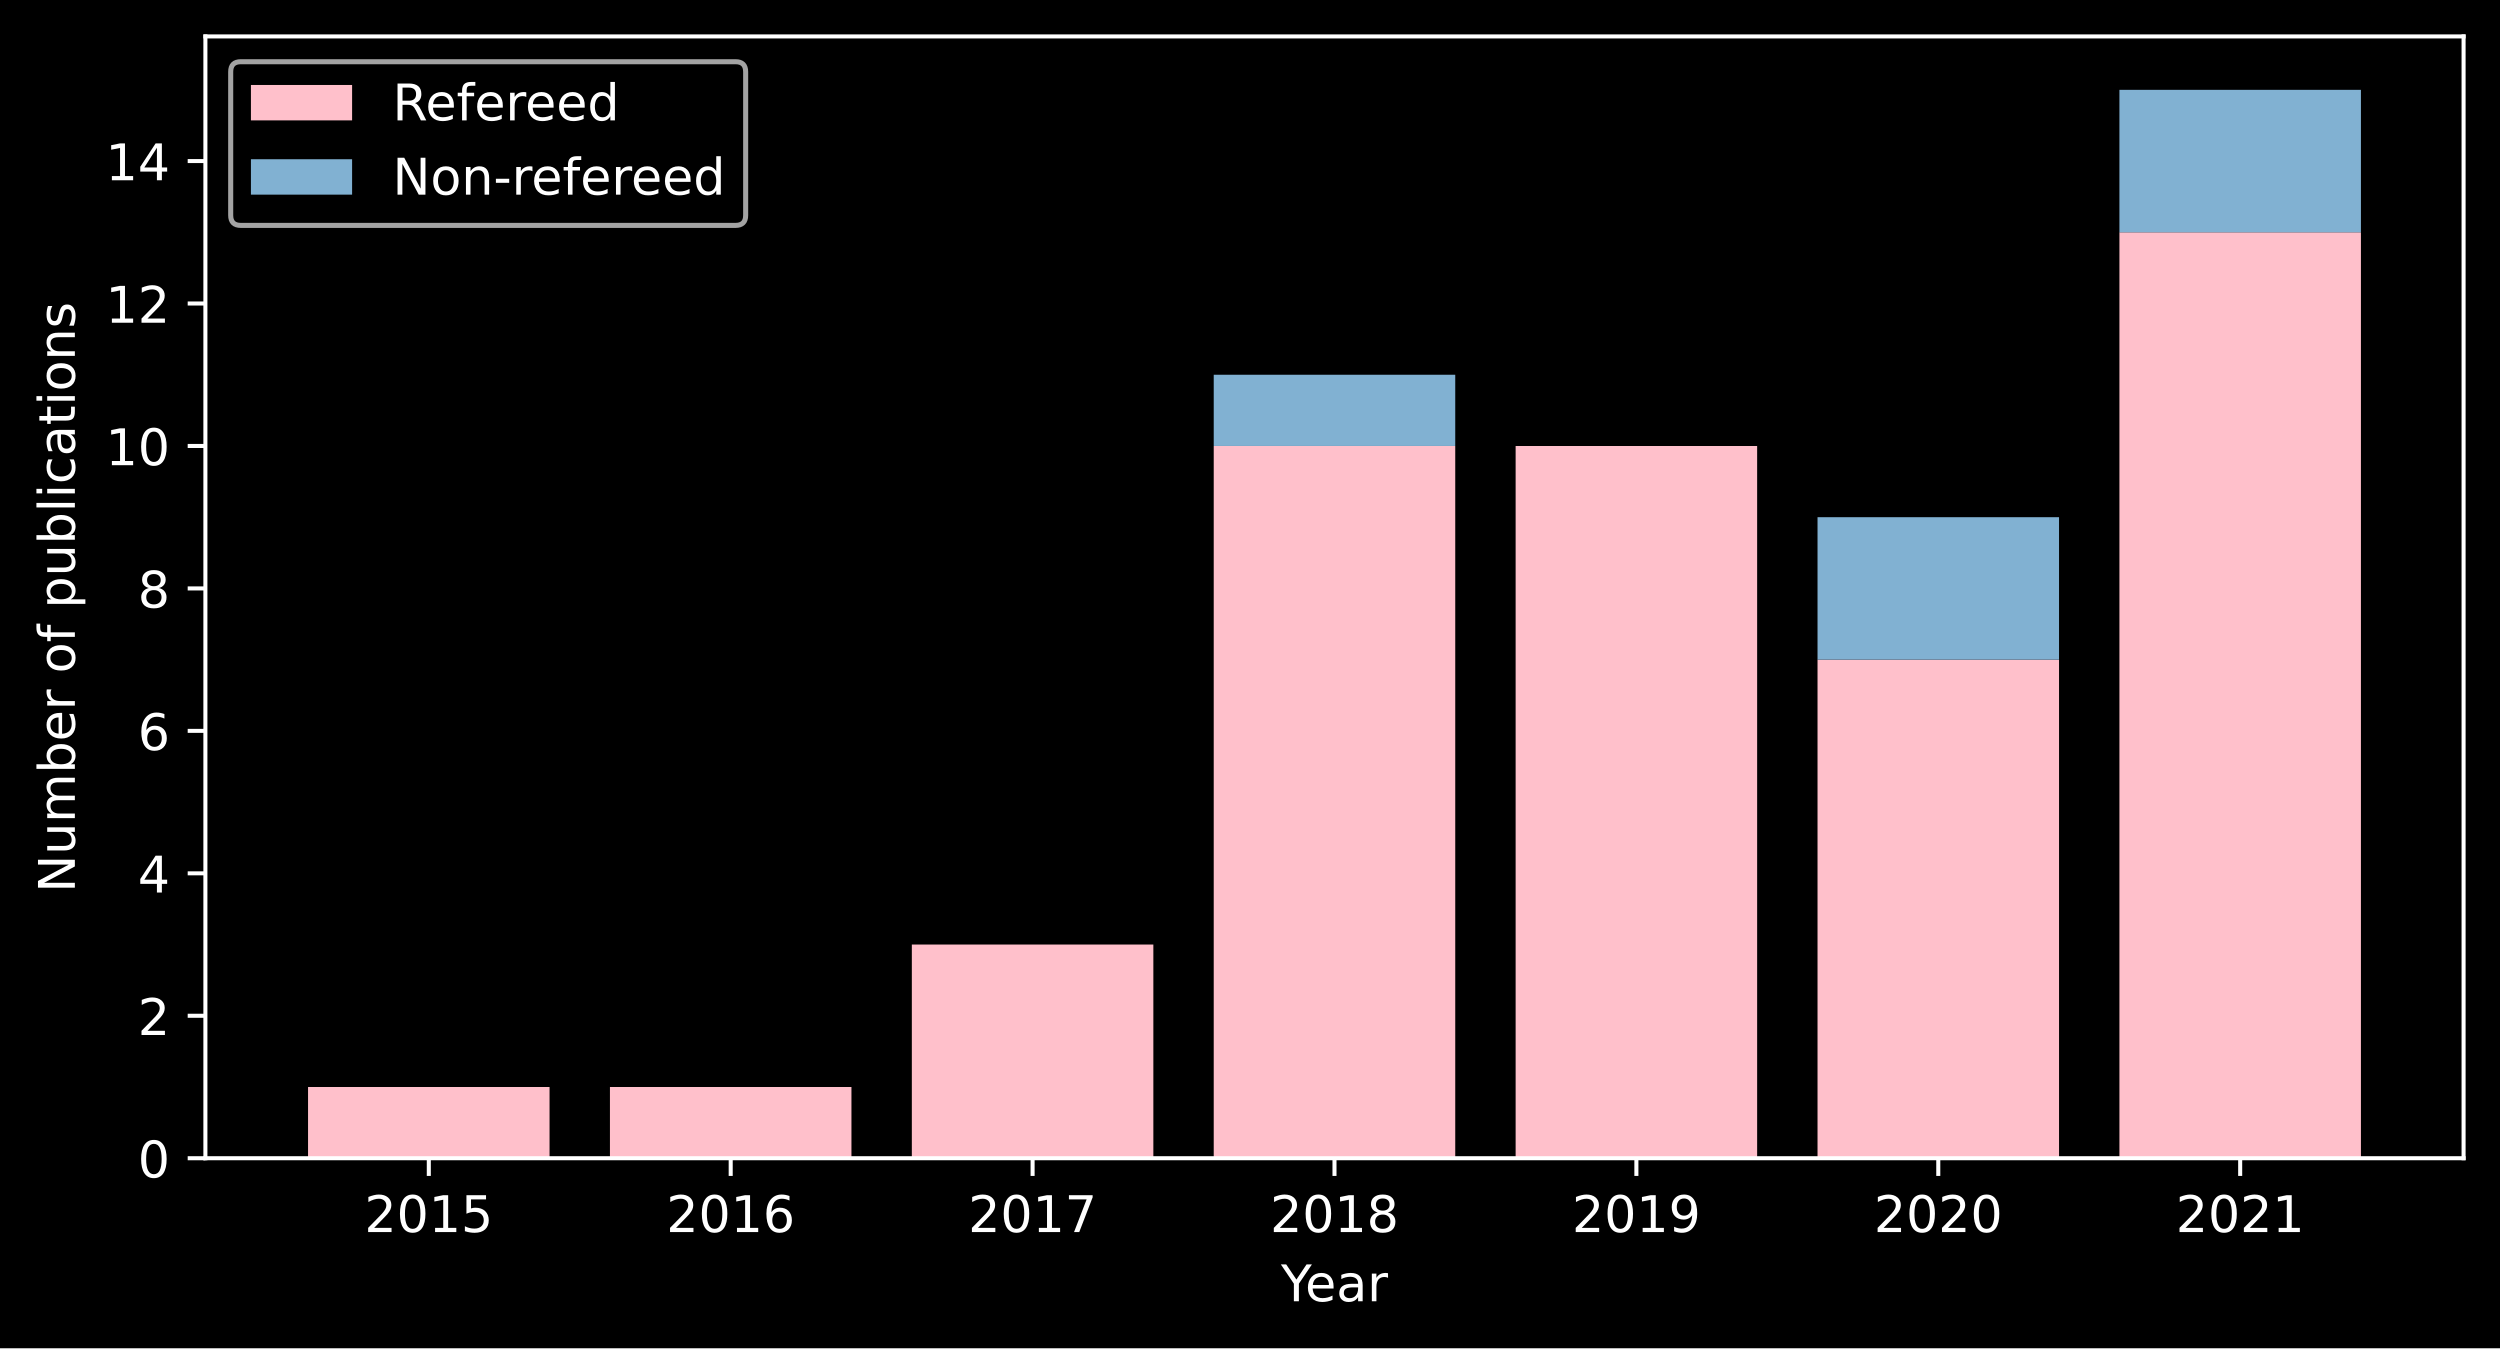
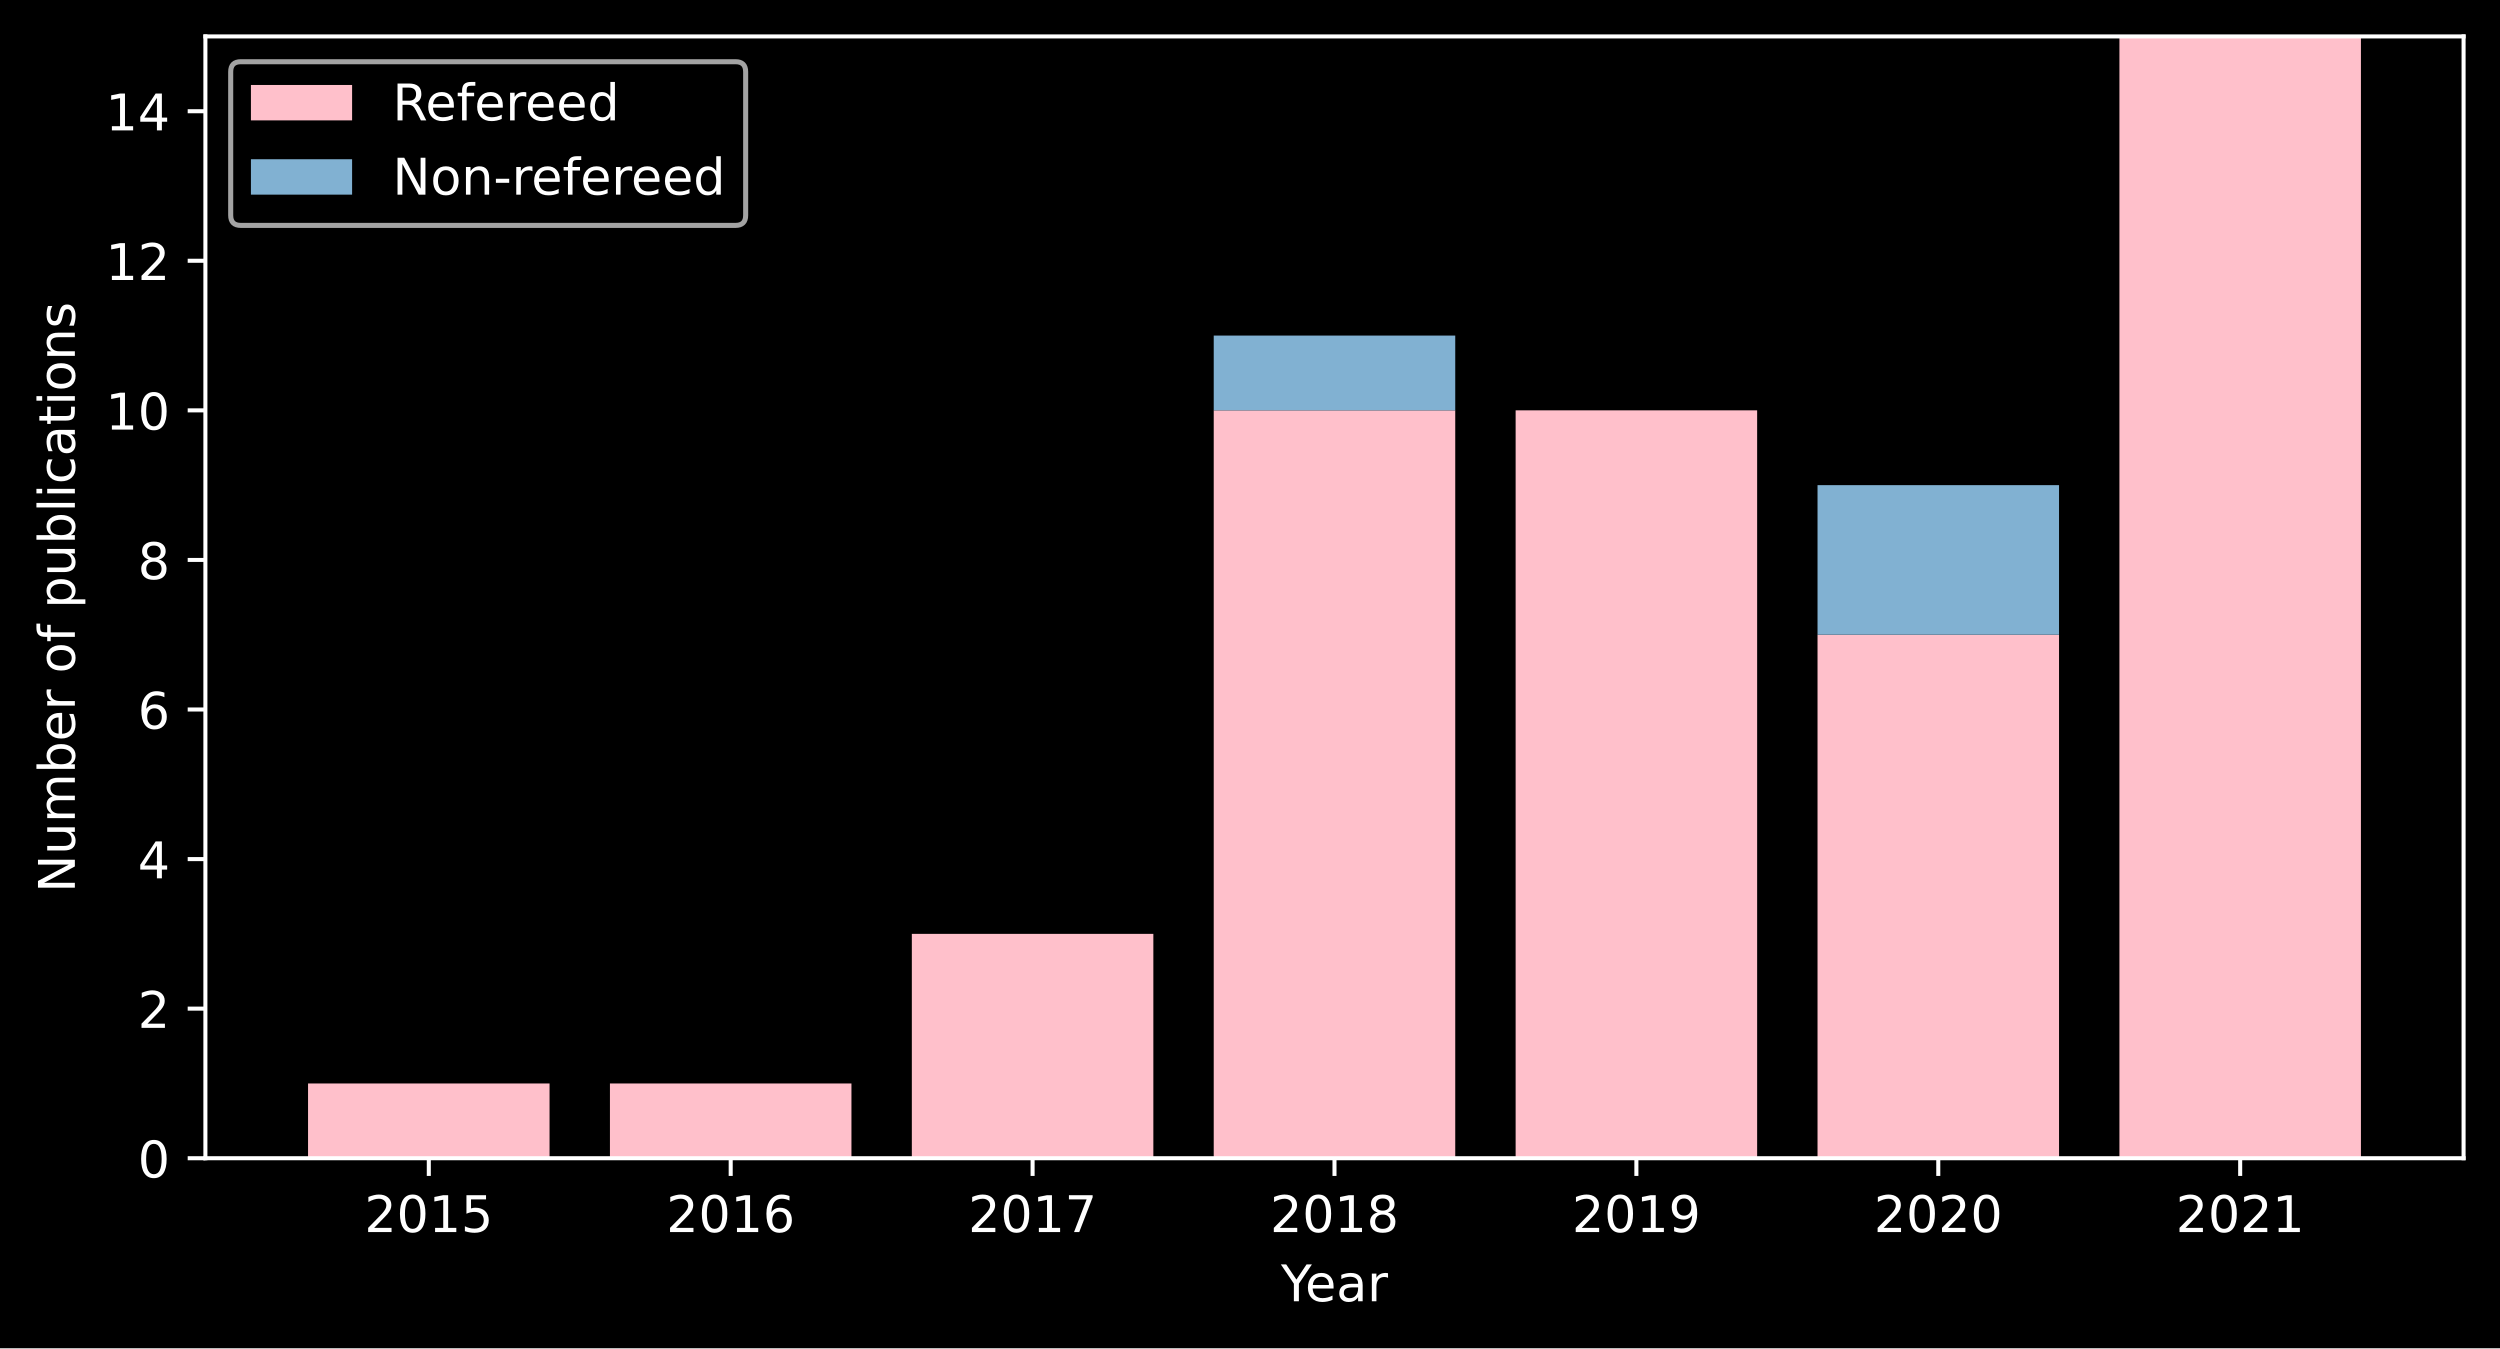
<svg xmlns="http://www.w3.org/2000/svg" xmlns:xlink="http://www.w3.org/1999/xlink" width="494.203pt" height="266.516pt" viewBox="0 0 494.203 266.516" version="1.1">
  <defs>
    <style type="text/css">*{stroke-linejoin: round; stroke-linecap: butt}</style>
  </defs>
  <g id="figure_1">
    <g id="patch_1">
      <path d="M 0 266.516  L 494.203 266.516  L 494.203 0  L 0 0  z " />
    </g>
    <g id="axes_1">
      <g id="patch_2">
        <path d="M 40.603 228.96  L 487.003 228.96  L 487.003 7.2  L 40.603 7.2  z " />
      </g>
      <g id="patch_3">
-         <path d="M 418.969 228.96  L 466.712 228.96  L 466.712 45.92  L 418.969 45.92  z " clip-path="url(#pdd5bae3d1b)" style="fill: #ffc0cb" />
+         <path d="M 418.969 228.96  L 466.712 228.96  L 466.712 7.2  L 418.969 7.2  z " clip-path="url(#pa659736224)" style="fill: #ffc0cb" />
      </g>
      <g id="patch_4">
-         <path d="M 359.29 228.96  L 407.033 228.96  L 407.033 130.4  L 359.29 130.4  z " clip-path="url(#pdd5bae3d1b)" style="fill: #ffc0cb" />
+         <path d="M 359.29 228.96  L 407.033 228.96  L 407.033 125.472  L 359.29 125.472  z " clip-path="url(#pa659736224)" style="fill: #ffc0cb" />
      </g>
      <g id="patch_5">
-         <path d="M 299.611 228.96  L 347.354 228.96  L 347.354 88.16  L 299.611 88.16  z " clip-path="url(#pdd5bae3d1b)" style="fill: #ffc0cb" />
+         <path d="M 299.611 228.96  L 347.354 228.96  L 347.354 81.12  L 299.611 81.12  z " clip-path="url(#pa659736224)" style="fill: #ffc0cb" />
      </g>
      <g id="patch_6">
-         <path d="M 239.931 228.96  L 287.675 228.96  L 287.675 88.16  L 239.931 88.16  z " clip-path="url(#pdd5bae3d1b)" style="fill: #ffc0cb" />
+         <path d="M 239.931 228.96  L 287.675 228.96  L 287.675 81.12  L 239.931 81.12  z " clip-path="url(#pa659736224)" style="fill: #ffc0cb" />
      </g>
      <g id="patch_7">
-         <path d="M 180.252 228.96  L 227.996 228.96  L 227.996 186.72  L 180.252 186.72  z " clip-path="url(#pdd5bae3d1b)" style="fill: #ffc0cb" />
+         <path d="M 180.252 228.96  L 227.996 228.96  L 227.996 184.608  L 180.252 184.608  z " clip-path="url(#pa659736224)" style="fill: #ffc0cb" />
      </g>
      <g id="patch_8">
-         <path d="M 120.573 228.96  L 168.316 228.96  L 168.316 214.88  L 120.573 214.88  z " clip-path="url(#pdd5bae3d1b)" style="fill: #ffc0cb" />
+         <path d="M 120.573 228.96  L 168.316 228.96  L 168.316 214.176  L 120.573 214.176  z " clip-path="url(#pa659736224)" style="fill: #ffc0cb" />
      </g>
      <g id="patch_9">
-         <path d="M 60.894 228.96  L 108.637 228.96  L 108.637 214.88  L 60.894 214.88  z " clip-path="url(#pdd5bae3d1b)" style="fill: #ffc0cb" />
+         <path d="M 60.894 228.96  L 108.637 228.96  L 108.637 214.176  L 60.894 214.176  z " clip-path="url(#pa659736224)" style="fill: #ffc0cb" />
      </g>
      <g id="patch_10">
-         <path d="M 418.969 45.92  L 466.712 45.92  L 466.712 17.76  L 418.969 17.76  z " clip-path="url(#pdd5bae3d1b)" style="fill: #81b1d2" />
+         <path d="M 418.969 7.2  L 466.712 7.2  L 466.712 7.2  L 418.969 7.2  z " clip-path="url(#pa659736224)" style="fill: #81b1d2" />
      </g>
      <g id="patch_11">
-         <path d="M 359.29 130.4  L 407.033 130.4  L 407.033 102.24  L 359.29 102.24  z " clip-path="url(#pdd5bae3d1b)" style="fill: #81b1d2" />
+         <path d="M 359.29 125.472  L 407.033 125.472  L 407.033 95.904  L 359.29 95.904  z " clip-path="url(#pa659736224)" style="fill: #81b1d2" />
      </g>
      <g id="patch_12">
-         <path d="M 299.611 88.16  L 347.354 88.16  L 347.354 88.16  L 299.611 88.16  z " clip-path="url(#pdd5bae3d1b)" style="fill: #81b1d2" />
+         <path d="M 299.611 81.12  L 347.354 81.12  L 347.354 81.12  L 299.611 81.12  z " clip-path="url(#pa659736224)" style="fill: #81b1d2" />
      </g>
      <g id="patch_13">
-         <path d="M 239.931 88.16  L 287.675 88.16  L 287.675 74.08  L 239.931 74.08  z " clip-path="url(#pdd5bae3d1b)" style="fill: #81b1d2" />
+         <path d="M 239.931 81.12  L 287.675 81.12  L 287.675 66.336  L 239.931 66.336  z " clip-path="url(#pa659736224)" style="fill: #81b1d2" />
      </g>
      <g id="patch_14">
-         <path d="M 180.252 186.72  L 227.996 186.72  L 227.996 186.72  L 180.252 186.72  z " clip-path="url(#pdd5bae3d1b)" style="fill: #81b1d2" />
+         <path d="M 180.252 184.608  L 227.996 184.608  L 227.996 184.608  L 180.252 184.608  z " clip-path="url(#pa659736224)" style="fill: #81b1d2" />
      </g>
      <g id="patch_15">
-         <path d="M 120.573 214.88  L 168.316 214.88  L 168.316 214.88  L 120.573 214.88  z " clip-path="url(#pdd5bae3d1b)" style="fill: #81b1d2" />
+         <path d="M 120.573 214.176  L 168.316 214.176  L 168.316 214.176  L 120.573 214.176  z " clip-path="url(#pa659736224)" style="fill: #81b1d2" />
      </g>
      <g id="patch_16">
-         <path d="M 60.894 214.88  L 108.637 214.88  L 108.637 214.88  L 60.894 214.88  z " clip-path="url(#pdd5bae3d1b)" style="fill: #81b1d2" />
+         <path d="M 60.894 214.176  L 108.637 214.176  L 108.637 214.176  L 60.894 214.176  z " clip-path="url(#pa659736224)" style="fill: #81b1d2" />
      </g>
      <g id="matplotlib.axis_1">
        <g id="xtick_1">
          <g id="line2d_1">
            <defs>
-               <path id="m74d345eb6a" d="M 0 0  L 0 3.5  " style="stroke: #ffffff; stroke-width: 0.8" />
-             </defs>
-             <g>
-               <use xlink:href="#m74d345eb6a" x="442.841" y="228.96" style="fill: #ffffff; stroke: #ffffff; stroke-width: 0.8" />
+               <path id="m5ec0c004c9" d="M 0 0  L 0 3.5  " style="stroke: #ffffff; stroke-width: 0.8" />
+             </defs>
+             <g>
+               <use xlink:href="#m5ec0c004c9" x="442.841" y="228.96" style="fill: #ffffff; stroke: #ffffff; stroke-width: 0.8" />
            </g>
          </g>
          <g id="text_1">
            <g style="fill: #ffffff" transform="translate(430.1156 243.5584)scale(0.1 -0.1)">
              <defs>
                <path id="DejaVuSans-32" d="M 1228 531  L 3431 531  L 3431 0  L 469 0  L 469 531  Q 828 903 1448 1529  Q 2069 2156 2228 2338  Q 2531 2678 2651 2914  Q 2772 3150 2772 3378  Q 2772 3750 2511 3984  Q 2250 4219 1831 4219  Q 1534 4219 1204 4116  Q 875 4013 500 3803  L 500 4441  Q 881 4594 1212 4672  Q 1544 4750 1819 4750  Q 2544 4750 2975 4387  Q 3406 4025 3406 3419  Q 3406 3131 3298 2873  Q 3191 2616 2906 2266  Q 2828 2175 2409 1742  Q 1991 1309 1228 531  z " transform="scale(0.015625)" />
                <path id="DejaVuSans-30" d="M 2034 4250  Q 1547 4250 1301 3770  Q 1056 3291 1056 2328  Q 1056 1369 1301 889  Q 1547 409 2034 409  Q 2525 409 2770 889  Q 3016 1369 3016 2328  Q 3016 3291 2770 3770  Q 2525 4250 2034 4250  z M 2034 4750  Q 2819 4750 3233 4129  Q 3647 3509 3647 2328  Q 3647 1150 3233 529  Q 2819 -91 2034 -91  Q 1250 -91 836 529  Q 422 1150 422 2328  Q 422 3509 836 4129  Q 1250 4750 2034 4750  z " transform="scale(0.015625)" />
                <path id="DejaVuSans-31" d="M 794 531  L 1825 531  L 1825 4091  L 703 3866  L 703 4441  L 1819 4666  L 2450 4666  L 2450 531  L 3481 531  L 3481 0  L 794 0  L 794 531  z " transform="scale(0.015625)" />
              </defs>
              <use xlink:href="#DejaVuSans-32" />
              <use xlink:href="#DejaVuSans-30" x="63.623" />
              <use xlink:href="#DejaVuSans-32" x="127.246" />
              <use xlink:href="#DejaVuSans-31" x="190.869" />
            </g>
          </g>
        </g>
        <g id="xtick_2">
          <g id="line2d_2">
            <g>
-               <use xlink:href="#m74d345eb6a" x="383.161" y="228.96" style="fill: #ffffff; stroke: #ffffff; stroke-width: 0.8" />
+               <use xlink:href="#m5ec0c004c9" x="383.161" y="228.96" style="fill: #ffffff; stroke: #ffffff; stroke-width: 0.8" />
            </g>
          </g>
          <g id="text_2">
            <g style="fill: #ffffff" transform="translate(370.4364 243.5584)scale(0.1 -0.1)">
              <use xlink:href="#DejaVuSans-32" />
              <use xlink:href="#DejaVuSans-30" x="63.623" />
              <use xlink:href="#DejaVuSans-32" x="127.246" />
              <use xlink:href="#DejaVuSans-30" x="190.869" />
            </g>
          </g>
        </g>
        <g id="xtick_3">
          <g id="line2d_3">
            <g>
-               <use xlink:href="#m74d345eb6a" x="323.482" y="228.96" style="fill: #ffffff; stroke: #ffffff; stroke-width: 0.8" />
+               <use xlink:href="#m5ec0c004c9" x="323.482" y="228.96" style="fill: #ffffff; stroke: #ffffff; stroke-width: 0.8" />
            </g>
          </g>
          <g id="text_3">
            <g style="fill: #ffffff" transform="translate(310.7573 243.5584)scale(0.1 -0.1)">
              <defs>
                <path id="DejaVuSans-39" d="M 703 97  L 703 672  Q 941 559 1184 500  Q 1428 441 1663 441  Q 2288 441 2617 861  Q 2947 1281 2994 2138  Q 2813 1869 2534 1725  Q 2256 1581 1919 1581  Q 1219 1581 811 2004  Q 403 2428 403 3163  Q 403 3881 828 4315  Q 1253 4750 1959 4750  Q 2769 4750 3195 4129  Q 3622 3509 3622 2328  Q 3622 1225 3098 567  Q 2575 -91 1691 -91  Q 1453 -91 1209 -44  Q 966 3 703 97  z M 1959 2075  Q 2384 2075 2632 2365  Q 2881 2656 2881 3163  Q 2881 3666 2632 3958  Q 2384 4250 1959 4250  Q 1534 4250 1286 3958  Q 1038 3666 1038 3163  Q 1038 2656 1286 2365  Q 1534 2075 1959 2075  z " transform="scale(0.015625)" />
              </defs>
              <use xlink:href="#DejaVuSans-32" />
              <use xlink:href="#DejaVuSans-30" x="63.623" />
              <use xlink:href="#DejaVuSans-31" x="127.246" />
              <use xlink:href="#DejaVuSans-39" x="190.869" />
            </g>
          </g>
        </g>
        <g id="xtick_4">
          <g id="line2d_4">
            <g>
-               <use xlink:href="#m74d345eb6a" x="263.803" y="228.96" style="fill: #ffffff; stroke: #ffffff; stroke-width: 0.8" />
+               <use xlink:href="#m5ec0c004c9" x="263.803" y="228.96" style="fill: #ffffff; stroke: #ffffff; stroke-width: 0.8" />
            </g>
          </g>
          <g id="text_4">
            <g style="fill: #ffffff" transform="translate(251.0781 243.5584)scale(0.1 -0.1)">
              <defs>
                <path id="DejaVuSans-38" d="M 2034 2216  Q 1584 2216 1326 1975  Q 1069 1734 1069 1313  Q 1069 891 1326 650  Q 1584 409 2034 409  Q 2484 409 2743 651  Q 3003 894 3003 1313  Q 3003 1734 2745 1975  Q 2488 2216 2034 2216  z M 1403 2484  Q 997 2584 770 2862  Q 544 3141 544 3541  Q 544 4100 942 4425  Q 1341 4750 2034 4750  Q 2731 4750 3128 4425  Q 3525 4100 3525 3541  Q 3525 3141 3298 2862  Q 3072 2584 2669 2484  Q 3125 2378 3379 2068  Q 3634 1759 3634 1313  Q 3634 634 3220 271  Q 2806 -91 2034 -91  Q 1263 -91 848 271  Q 434 634 434 1313  Q 434 1759 690 2068  Q 947 2378 1403 2484  z M 1172 3481  Q 1172 3119 1398 2916  Q 1625 2713 2034 2713  Q 2441 2713 2670 2916  Q 2900 3119 2900 3481  Q 2900 3844 2670 4047  Q 2441 4250 2034 4250  Q 1625 4250 1398 4047  Q 1172 3844 1172 3481  z " transform="scale(0.015625)" />
              </defs>
              <use xlink:href="#DejaVuSans-32" />
              <use xlink:href="#DejaVuSans-30" x="63.623" />
              <use xlink:href="#DejaVuSans-31" x="127.246" />
              <use xlink:href="#DejaVuSans-38" x="190.869" />
            </g>
          </g>
        </g>
        <g id="xtick_5">
          <g id="line2d_5">
            <g>
-               <use xlink:href="#m74d345eb6a" x="204.124" y="228.96" style="fill: #ffffff; stroke: #ffffff; stroke-width: 0.8" />
+               <use xlink:href="#m5ec0c004c9" x="204.124" y="228.96" style="fill: #ffffff; stroke: #ffffff; stroke-width: 0.8" />
            </g>
          </g>
          <g id="text_5">
            <g style="fill: #ffffff" transform="translate(191.399 243.5584)scale(0.1 -0.1)">
              <defs>
                <path id="DejaVuSans-37" d="M 525 4666  L 3525 4666  L 3525 4397  L 1831 0  L 1172 0  L 2766 4134  L 525 4134  L 525 4666  z " transform="scale(0.015625)" />
              </defs>
              <use xlink:href="#DejaVuSans-32" />
              <use xlink:href="#DejaVuSans-30" x="63.623" />
              <use xlink:href="#DejaVuSans-31" x="127.246" />
              <use xlink:href="#DejaVuSans-37" x="190.869" />
            </g>
          </g>
        </g>
        <g id="xtick_6">
          <g id="line2d_6">
            <g>
-               <use xlink:href="#m74d345eb6a" x="144.445" y="228.96" style="fill: #ffffff; stroke: #ffffff; stroke-width: 0.8" />
+               <use xlink:href="#m5ec0c004c9" x="144.445" y="228.96" style="fill: #ffffff; stroke: #ffffff; stroke-width: 0.8" />
            </g>
          </g>
          <g id="text_6">
            <g style="fill: #ffffff" transform="translate(131.7198 243.5584)scale(0.1 -0.1)">
              <defs>
                <path id="DejaVuSans-36" d="M 2113 2584  Q 1688 2584 1439 2293  Q 1191 2003 1191 1497  Q 1191 994 1439 701  Q 1688 409 2113 409  Q 2538 409 2786 701  Q 3034 994 3034 1497  Q 3034 2003 2786 2293  Q 2538 2584 2113 2584  z M 3366 4563  L 3366 3988  Q 3128 4100 2886 4159  Q 2644 4219 2406 4219  Q 1781 4219 1451 3797  Q 1122 3375 1075 2522  Q 1259 2794 1537 2939  Q 1816 3084 2150 3084  Q 2853 3084 3261 2657  Q 3669 2231 3669 1497  Q 3669 778 3244 343  Q 2819 -91 2113 -91  Q 1303 -91 875 529  Q 447 1150 447 2328  Q 447 3434 972 4092  Q 1497 4750 2381 4750  Q 2619 4750 2861 4703  Q 3103 4656 3366 4563  z " transform="scale(0.015625)" />
              </defs>
              <use xlink:href="#DejaVuSans-32" />
              <use xlink:href="#DejaVuSans-30" x="63.623" />
              <use xlink:href="#DejaVuSans-31" x="127.246" />
              <use xlink:href="#DejaVuSans-36" x="190.869" />
            </g>
          </g>
        </g>
        <g id="xtick_7">
          <g id="line2d_7">
            <g>
-               <use xlink:href="#m74d345eb6a" x="84.766" y="228.96" style="fill: #ffffff; stroke: #ffffff; stroke-width: 0.8" />
+               <use xlink:href="#m5ec0c004c9" x="84.766" y="228.96" style="fill: #ffffff; stroke: #ffffff; stroke-width: 0.8" />
            </g>
          </g>
          <g id="text_7">
            <g style="fill: #ffffff" transform="translate(72.04069 243.5584)scale(0.1 -0.1)">
              <defs>
                <path id="DejaVuSans-35" d="M 691 4666  L 3169 4666  L 3169 4134  L 1269 4134  L 1269 2991  Q 1406 3038 1543 3061  Q 1681 3084 1819 3084  Q 2600 3084 3056 2656  Q 3513 2228 3513 1497  Q 3513 744 3044 326  Q 2575 -91 1722 -91  Q 1428 -91 1123 -41  Q 819 9 494 109  L 494 744  Q 775 591 1075 516  Q 1375 441 1709 441  Q 2250 441 2565 725  Q 2881 1009 2881 1497  Q 2881 1984 2565 2268  Q 2250 2553 1709 2553  Q 1456 2553 1204 2497  Q 953 2441 691 2322  L 691 4666  z " transform="scale(0.015625)" />
              </defs>
              <use xlink:href="#DejaVuSans-32" />
              <use xlink:href="#DejaVuSans-30" x="63.623" />
              <use xlink:href="#DejaVuSans-31" x="127.246" />
              <use xlink:href="#DejaVuSans-35" x="190.869" />
            </g>
          </g>
        </g>
        <g id="text_8">
          <g style="fill: #ffffff" transform="translate(253.2156 257.2366)scale(0.1 -0.1)">
            <defs>
              <path id="DejaVuSans-59" d="M -13 4666  L 666 4666  L 1959 2747  L 3244 4666  L 3922 4666  L 2272 2222  L 2272 0  L 1638 0  L 1638 2222  L -13 4666  z " transform="scale(0.015625)" />
              <path id="DejaVuSans-65" d="M 3597 1894  L 3597 1613  L 953 1613  Q 991 1019 1311 708  Q 1631 397 2203 397  Q 2534 397 2845 478  Q 3156 559 3463 722  L 3463 178  Q 3153 47 2828 -22  Q 2503 -91 2169 -91  Q 1331 -91 842 396  Q 353 884 353 1716  Q 353 2575 817 3079  Q 1281 3584 2069 3584  Q 2775 3584 3186 3129  Q 3597 2675 3597 1894  z M 3022 2063  Q 3016 2534 2758 2815  Q 2500 3097 2075 3097  Q 1594 3097 1305 2825  Q 1016 2553 972 2059  L 3022 2063  z " transform="scale(0.015625)" />
              <path id="DejaVuSans-61" d="M 2194 1759  Q 1497 1759 1228 1600  Q 959 1441 959 1056  Q 959 750 1161 570  Q 1363 391 1709 391  Q 2188 391 2477 730  Q 2766 1069 2766 1631  L 2766 1759  L 2194 1759  z M 3341 1997  L 3341 0  L 2766 0  L 2766 531  Q 2569 213 2275 61  Q 1981 -91 1556 -91  Q 1019 -91 701 211  Q 384 513 384 1019  Q 384 1609 779 1909  Q 1175 2209 1959 2209  L 2766 2209  L 2766 2266  Q 2766 2663 2505 2880  Q 2244 3097 1772 3097  Q 1472 3097 1187 3025  Q 903 2953 641 2809  L 641 3341  Q 956 3463 1253 3523  Q 1550 3584 1831 3584  Q 2591 3584 2966 3190  Q 3341 2797 3341 1997  z " transform="scale(0.015625)" />
              <path id="DejaVuSans-72" d="M 2631 2963  Q 2534 3019 2420 3045  Q 2306 3072 2169 3072  Q 1681 3072 1420 2755  Q 1159 2438 1159 1844  L 1159 0  L 581 0  L 581 3500  L 1159 3500  L 1159 2956  Q 1341 3275 1631 3429  Q 1922 3584 2338 3584  Q 2397 3584 2469 3576  Q 2541 3569 2628 3553  L 2631 2963  z " transform="scale(0.015625)" />
            </defs>
            <use xlink:href="#DejaVuSans-59" />
            <use xlink:href="#DejaVuSans-65" x="47.834" />
            <use xlink:href="#DejaVuSans-61" x="109.357" />
            <use xlink:href="#DejaVuSans-72" x="170.637" />
          </g>
        </g>
      </g>
      <g id="matplotlib.axis_2">
        <g id="ytick_1">
          <g id="line2d_8">
            <defs>
-               <path id="m08896bf032" d="M 0 0  L -3.5 0  " style="stroke: #ffffff; stroke-width: 0.8" />
-             </defs>
-             <g>
-               <use xlink:href="#m08896bf032" x="40.603" y="228.96" style="fill: #ffffff; stroke: #ffffff; stroke-width: 0.8" />
+               <path id="m211179b49b" d="M 0 0  L -3.5 0  " style="stroke: #ffffff; stroke-width: 0.8" />
+             </defs>
+             <g>
+               <use xlink:href="#m211179b49b" x="40.603" y="228.96" style="fill: #ffffff; stroke: #ffffff; stroke-width: 0.8" />
            </g>
          </g>
          <g id="text_9">
            <g style="fill: #ffffff" transform="translate(27.24063 232.7592)scale(0.1 -0.1)">
              <use xlink:href="#DejaVuSans-30" />
            </g>
          </g>
        </g>
        <g id="ytick_2">
          <g id="line2d_9">
            <g>
-               <use xlink:href="#m08896bf032" x="40.603" y="200.8" style="fill: #ffffff; stroke: #ffffff; stroke-width: 0.8" />
+               <use xlink:href="#m211179b49b" x="40.603" y="199.392" style="fill: #ffffff; stroke: #ffffff; stroke-width: 0.8" />
            </g>
          </g>
          <g id="text_10">
-             <g style="fill: #ffffff" transform="translate(27.24063 204.5992)scale(0.1 -0.1)">
+             <g style="fill: #ffffff" transform="translate(27.24063 203.1912)scale(0.1 -0.1)">
              <use xlink:href="#DejaVuSans-32" />
            </g>
          </g>
        </g>
        <g id="ytick_3">
          <g id="line2d_10">
            <g>
-               <use xlink:href="#m08896bf032" x="40.603" y="172.64" style="fill: #ffffff; stroke: #ffffff; stroke-width: 0.8" />
+               <use xlink:href="#m211179b49b" x="40.603" y="169.824" style="fill: #ffffff; stroke: #ffffff; stroke-width: 0.8" />
            </g>
          </g>
          <g id="text_11">
-             <g style="fill: #ffffff" transform="translate(27.24063 176.4392)scale(0.1 -0.1)">
+             <g style="fill: #ffffff" transform="translate(27.24063 173.6232)scale(0.1 -0.1)">
              <defs>
                <path id="DejaVuSans-34" d="M 2419 4116  L 825 1625  L 2419 1625  L 2419 4116  z M 2253 4666  L 3047 4666  L 3047 1625  L 3713 1625  L 3713 1100  L 3047 1100  L 3047 0  L 2419 0  L 2419 1100  L 313 1100  L 313 1709  L 2253 4666  z " transform="scale(0.015625)" />
              </defs>
              <use xlink:href="#DejaVuSans-34" />
            </g>
          </g>
        </g>
        <g id="ytick_4">
          <g id="line2d_11">
            <g>
-               <use xlink:href="#m08896bf032" x="40.603" y="144.48" style="fill: #ffffff; stroke: #ffffff; stroke-width: 0.8" />
+               <use xlink:href="#m211179b49b" x="40.603" y="140.256" style="fill: #ffffff; stroke: #ffffff; stroke-width: 0.8" />
            </g>
          </g>
          <g id="text_12">
-             <g style="fill: #ffffff" transform="translate(27.24063 148.2792)scale(0.1 -0.1)">
+             <g style="fill: #ffffff" transform="translate(27.24063 144.0552)scale(0.1 -0.1)">
              <use xlink:href="#DejaVuSans-36" />
            </g>
          </g>
        </g>
        <g id="ytick_5">
          <g id="line2d_12">
            <g>
-               <use xlink:href="#m08896bf032" x="40.603" y="116.32" style="fill: #ffffff; stroke: #ffffff; stroke-width: 0.8" />
+               <use xlink:href="#m211179b49b" x="40.603" y="110.688" style="fill: #ffffff; stroke: #ffffff; stroke-width: 0.8" />
            </g>
          </g>
          <g id="text_13">
-             <g style="fill: #ffffff" transform="translate(27.24063 120.1192)scale(0.1 -0.1)">
+             <g style="fill: #ffffff" transform="translate(27.24063 114.4872)scale(0.1 -0.1)">
              <use xlink:href="#DejaVuSans-38" />
            </g>
          </g>
        </g>
        <g id="ytick_6">
          <g id="line2d_13">
            <g>
-               <use xlink:href="#m08896bf032" x="40.603" y="88.16" style="fill: #ffffff; stroke: #ffffff; stroke-width: 0.8" />
+               <use xlink:href="#m211179b49b" x="40.603" y="81.12" style="fill: #ffffff; stroke: #ffffff; stroke-width: 0.8" />
            </g>
          </g>
          <g id="text_14">
-             <g style="fill: #ffffff" transform="translate(20.87813 91.95922)scale(0.1 -0.1)">
+             <g style="fill: #ffffff" transform="translate(20.87813 84.91922)scale(0.1 -0.1)">
              <use xlink:href="#DejaVuSans-31" />
              <use xlink:href="#DejaVuSans-30" x="63.623" />
            </g>
          </g>
        </g>
        <g id="ytick_7">
          <g id="line2d_14">
            <g>
-               <use xlink:href="#m08896bf032" x="40.603" y="60" style="fill: #ffffff; stroke: #ffffff; stroke-width: 0.8" />
+               <use xlink:href="#m211179b49b" x="40.603" y="51.552" style="fill: #ffffff; stroke: #ffffff; stroke-width: 0.8" />
            </g>
          </g>
          <g id="text_15">
-             <g style="fill: #ffffff" transform="translate(20.87813 63.79922)scale(0.1 -0.1)">
+             <g style="fill: #ffffff" transform="translate(20.87813 55.35122)scale(0.1 -0.1)">
              <use xlink:href="#DejaVuSans-31" />
              <use xlink:href="#DejaVuSans-32" x="63.623" />
            </g>
          </g>
        </g>
        <g id="ytick_8">
          <g id="line2d_15">
            <g>
-               <use xlink:href="#m08896bf032" x="40.603" y="31.84" style="fill: #ffffff; stroke: #ffffff; stroke-width: 0.8" />
+               <use xlink:href="#m211179b49b" x="40.603" y="21.984" style="fill: #ffffff; stroke: #ffffff; stroke-width: 0.8" />
            </g>
          </g>
          <g id="text_16">
-             <g style="fill: #ffffff" transform="translate(20.87813 35.63922)scale(0.1 -0.1)">
+             <g style="fill: #ffffff" transform="translate(20.87813 25.78322)scale(0.1 -0.1)">
              <use xlink:href="#DejaVuSans-31" />
              <use xlink:href="#DejaVuSans-34" x="63.623" />
            </g>
          </g>
        </g>
        <g id="text_17">
          <g style="fill: #ffffff" transform="translate(14.79844 176.4542)rotate(-90)scale(0.1 -0.1)">
            <defs>
              <path id="DejaVuSans-4e" d="M 628 4666  L 1478 4666  L 3547 763  L 3547 4666  L 4159 4666  L 4159 0  L 3309 0  L 1241 3903  L 1241 0  L 628 0  L 628 4666  z " transform="scale(0.015625)" />
              <path id="DejaVuSans-75" d="M 544 1381  L 544 3500  L 1119 3500  L 1119 1403  Q 1119 906 1312 657  Q 1506 409 1894 409  Q 2359 409 2629 706  Q 2900 1003 2900 1516  L 2900 3500  L 3475 3500  L 3475 0  L 2900 0  L 2900 538  Q 2691 219 2414 64  Q 2138 -91 1772 -91  Q 1169 -91 856 284  Q 544 659 544 1381  z M 1991 3584  L 1991 3584  z " transform="scale(0.015625)" />
              <path id="DejaVuSans-6d" d="M 3328 2828  Q 3544 3216 3844 3400  Q 4144 3584 4550 3584  Q 5097 3584 5394 3201  Q 5691 2819 5691 2113  L 5691 0  L 5113 0  L 5113 2094  Q 5113 2597 4934 2840  Q 4756 3084 4391 3084  Q 3944 3084 3684 2787  Q 3425 2491 3425 1978  L 3425 0  L 2847 0  L 2847 2094  Q 2847 2600 2669 2842  Q 2491 3084 2119 3084  Q 1678 3084 1418 2786  Q 1159 2488 1159 1978  L 1159 0  L 581 0  L 581 3500  L 1159 3500  L 1159 2956  Q 1356 3278 1631 3431  Q 1906 3584 2284 3584  Q 2666 3584 2933 3390  Q 3200 3197 3328 2828  z " transform="scale(0.015625)" />
              <path id="DejaVuSans-62" d="M 3116 1747  Q 3116 2381 2855 2742  Q 2594 3103 2138 3103  Q 1681 3103 1420 2742  Q 1159 2381 1159 1747  Q 1159 1113 1420 752  Q 1681 391 2138 391  Q 2594 391 2855 752  Q 3116 1113 3116 1747  z M 1159 2969  Q 1341 3281 1617 3432  Q 1894 3584 2278 3584  Q 2916 3584 3314 3078  Q 3713 2572 3713 1747  Q 3713 922 3314 415  Q 2916 -91 2278 -91  Q 1894 -91 1617 61  Q 1341 213 1159 525  L 1159 0  L 581 0  L 581 4863  L 1159 4863  L 1159 2969  z " transform="scale(0.015625)" />
              <path id="DejaVuSans-20" transform="scale(0.015625)" />
              <path id="DejaVuSans-6f" d="M 1959 3097  Q 1497 3097 1228 2736  Q 959 2375 959 1747  Q 959 1119 1226 758  Q 1494 397 1959 397  Q 2419 397 2687 759  Q 2956 1122 2956 1747  Q 2956 2369 2687 2733  Q 2419 3097 1959 3097  z M 1959 3584  Q 2709 3584 3137 3096  Q 3566 2609 3566 1747  Q 3566 888 3137 398  Q 2709 -91 1959 -91  Q 1206 -91 779 398  Q 353 888 353 1747  Q 353 2609 779 3096  Q 1206 3584 1959 3584  z " transform="scale(0.015625)" />
              <path id="DejaVuSans-66" d="M 2375 4863  L 2375 4384  L 1825 4384  Q 1516 4384 1395 4259  Q 1275 4134 1275 3809  L 1275 3500  L 2222 3500  L 2222 3053  L 1275 3053  L 1275 0  L 697 0  L 697 3053  L 147 3053  L 147 3500  L 697 3500  L 697 3744  Q 697 4328 969 4595  Q 1241 4863 1831 4863  L 2375 4863  z " transform="scale(0.015625)" />
              <path id="DejaVuSans-70" d="M 1159 525  L 1159 -1331  L 581 -1331  L 581 3500  L 1159 3500  L 1159 2969  Q 1341 3281 1617 3432  Q 1894 3584 2278 3584  Q 2916 3584 3314 3078  Q 3713 2572 3713 1747  Q 3713 922 3314 415  Q 2916 -91 2278 -91  Q 1894 -91 1617 61  Q 1341 213 1159 525  z M 3116 1747  Q 3116 2381 2855 2742  Q 2594 3103 2138 3103  Q 1681 3103 1420 2742  Q 1159 2381 1159 1747  Q 1159 1113 1420 752  Q 1681 391 2138 391  Q 2594 391 2855 752  Q 3116 1113 3116 1747  z " transform="scale(0.015625)" />
              <path id="DejaVuSans-6c" d="M 603 4863  L 1178 4863  L 1178 0  L 603 0  L 603 4863  z " transform="scale(0.015625)" />
              <path id="DejaVuSans-69" d="M 603 3500  L 1178 3500  L 1178 0  L 603 0  L 603 3500  z M 603 4863  L 1178 4863  L 1178 4134  L 603 4134  L 603 4863  z " transform="scale(0.015625)" />
              <path id="DejaVuSans-63" d="M 3122 3366  L 3122 2828  Q 2878 2963 2633 3030  Q 2388 3097 2138 3097  Q 1578 3097 1268 2742  Q 959 2388 959 1747  Q 959 1106 1268 751  Q 1578 397 2138 397  Q 2388 397 2633 464  Q 2878 531 3122 666  L 3122 134  Q 2881 22 2623 -34  Q 2366 -91 2075 -91  Q 1284 -91 818 406  Q 353 903 353 1747  Q 353 2603 823 3093  Q 1294 3584 2113 3584  Q 2378 3584 2631 3529  Q 2884 3475 3122 3366  z " transform="scale(0.015625)" />
              <path id="DejaVuSans-74" d="M 1172 4494  L 1172 3500  L 2356 3500  L 2356 3053  L 1172 3053  L 1172 1153  Q 1172 725 1289 603  Q 1406 481 1766 481  L 2356 481  L 2356 0  L 1766 0  Q 1100 0 847 248  Q 594 497 594 1153  L 594 3053  L 172 3053  L 172 3500  L 594 3500  L 594 4494  L 1172 4494  z " transform="scale(0.015625)" />
              <path id="DejaVuSans-6e" d="M 3513 2113  L 3513 0  L 2938 0  L 2938 2094  Q 2938 2591 2744 2837  Q 2550 3084 2163 3084  Q 1697 3084 1428 2787  Q 1159 2491 1159 1978  L 1159 0  L 581 0  L 581 3500  L 1159 3500  L 1159 2956  Q 1366 3272 1645 3428  Q 1925 3584 2291 3584  Q 2894 3584 3203 3211  Q 3513 2838 3513 2113  z " transform="scale(0.015625)" />
              <path id="DejaVuSans-73" d="M 2834 3397  L 2834 2853  Q 2591 2978 2328 3040  Q 2066 3103 1784 3103  Q 1356 3103 1142 2972  Q 928 2841 928 2578  Q 928 2378 1081 2264  Q 1234 2150 1697 2047  L 1894 2003  Q 2506 1872 2764 1633  Q 3022 1394 3022 966  Q 3022 478 2636 193  Q 2250 -91 1575 -91  Q 1294 -91 989 -36  Q 684 19 347 128  L 347 722  Q 666 556 975 473  Q 1284 391 1588 391  Q 1994 391 2212 530  Q 2431 669 2431 922  Q 2431 1156 2273 1281  Q 2116 1406 1581 1522  L 1381 1569  Q 847 1681 609 1914  Q 372 2147 372 2553  Q 372 3047 722 3315  Q 1072 3584 1716 3584  Q 2034 3584 2315 3537  Q 2597 3491 2834 3397  z " transform="scale(0.015625)" />
            </defs>
            <use xlink:href="#DejaVuSans-4e" />
            <use xlink:href="#DejaVuSans-75" x="74.805" />
            <use xlink:href="#DejaVuSans-6d" x="138.184" />
            <use xlink:href="#DejaVuSans-62" x="235.596" />
            <use xlink:href="#DejaVuSans-65" x="299.072" />
            <use xlink:href="#DejaVuSans-72" x="360.596" />
            <use xlink:href="#DejaVuSans-20" x="401.709" />
            <use xlink:href="#DejaVuSans-6f" x="433.496" />
            <use xlink:href="#DejaVuSans-66" x="494.678" />
            <use xlink:href="#DejaVuSans-20" x="529.883" />
            <use xlink:href="#DejaVuSans-70" x="561.67" />
            <use xlink:href="#DejaVuSans-75" x="625.146" />
            <use xlink:href="#DejaVuSans-62" x="688.525" />
            <use xlink:href="#DejaVuSans-6c" x="752.002" />
            <use xlink:href="#DejaVuSans-69" x="779.785" />
            <use xlink:href="#DejaVuSans-63" x="807.568" />
            <use xlink:href="#DejaVuSans-61" x="862.549" />
            <use xlink:href="#DejaVuSans-74" x="923.828" />
            <use xlink:href="#DejaVuSans-69" x="963.037" />
            <use xlink:href="#DejaVuSans-6f" x="990.82" />
            <use xlink:href="#DejaVuSans-6e" x="1052.002" />
            <use xlink:href="#DejaVuSans-73" x="1115.381" />
          </g>
        </g>
      </g>
      <g id="patch_17">
        <path d="M 40.603 228.96  L 40.603 7.2  " style="fill: none; stroke: #ffffff; stroke-width: 0.8; stroke-linejoin: miter; stroke-linecap: square" />
      </g>
      <g id="patch_18">
        <path d="M 487.003 228.96  L 487.003 7.2  " style="fill: none; stroke: #ffffff; stroke-width: 0.8; stroke-linejoin: miter; stroke-linecap: square" />
      </g>
      <g id="patch_19">
        <path d="M 40.603 228.96  L 487.003 228.96  " style="fill: none; stroke: #ffffff; stroke-width: 0.8; stroke-linejoin: miter; stroke-linecap: square" />
      </g>
      <g id="patch_20">
        <path d="M 40.603 7.2  L 487.003 7.2  " style="fill: none; stroke: #ffffff; stroke-width: 0.8; stroke-linejoin: miter; stroke-linecap: square" />
      </g>
      <g id="legend_1">
        <g id="patch_21">
          <path d="M 47.603 44.556  L 145.402 44.556  Q 147.402 44.556 147.402 42.556  L 147.402 14.2  Q 147.402 12.2 145.402 12.2  L 47.603 12.2  Q 45.603 12.2 45.603 14.2  L 45.603 42.556  Q 45.603 44.556 47.603 44.556  z " style="opacity: 0.8; stroke: #cccccc; stroke-linejoin: miter" />
        </g>
        <g id="patch_22">
          <path d="M 49.603 23.798  L 69.603 23.798  L 69.603 16.798  L 49.603 16.798  z " style="fill: #ffc0cb" />
        </g>
        <g id="text_18">
          <g style="fill: #ffffff" transform="translate(77.60313 23.79844)scale(0.1 -0.1)">
            <defs>
              <path id="DejaVuSans-52" d="M 2841 2188  Q 3044 2119 3236 1894  Q 3428 1669 3622 1275  L 4263 0  L 3584 0  L 2988 1197  Q 2756 1666 2539 1819  Q 2322 1972 1947 1972  L 1259 1972  L 1259 0  L 628 0  L 628 4666  L 2053 4666  Q 2853 4666 3247 4331  Q 3641 3997 3641 3322  Q 3641 2881 3436 2590  Q 3231 2300 2841 2188  z M 1259 4147  L 1259 2491  L 2053 2491  Q 2509 2491 2742 2702  Q 2975 2913 2975 3322  Q 2975 3731 2742 3939  Q 2509 4147 2053 4147  L 1259 4147  z " transform="scale(0.015625)" />
              <path id="DejaVuSans-64" d="M 2906 2969  L 2906 4863  L 3481 4863  L 3481 0  L 2906 0  L 2906 525  Q 2725 213 2448 61  Q 2172 -91 1784 -91  Q 1150 -91 751 415  Q 353 922 353 1747  Q 353 2572 751 3078  Q 1150 3584 1784 3584  Q 2172 3584 2448 3432  Q 2725 3281 2906 2969  z M 947 1747  Q 947 1113 1208 752  Q 1469 391 1925 391  Q 2381 391 2643 752  Q 2906 1113 2906 1747  Q 2906 2381 2643 2742  Q 2381 3103 1925 3103  Q 1469 3103 1208 2742  Q 947 2381 947 1747  z " transform="scale(0.015625)" />
            </defs>
            <use xlink:href="#DejaVuSans-52" />
            <use xlink:href="#DejaVuSans-65" x="64.982" />
            <use xlink:href="#DejaVuSans-66" x="126.506" />
            <use xlink:href="#DejaVuSans-65" x="161.711" />
            <use xlink:href="#DejaVuSans-72" x="223.234" />
            <use xlink:href="#DejaVuSans-65" x="262.098" />
            <use xlink:href="#DejaVuSans-65" x="323.621" />
            <use xlink:href="#DejaVuSans-64" x="385.145" />
          </g>
        </g>
        <g id="patch_23">
          <path d="M 49.603 38.477  L 69.603 38.477  L 69.603 31.477  L 49.603 31.477  z " style="fill: #81b1d2" />
        </g>
        <g id="text_19">
          <g style="fill: #ffffff" transform="translate(77.60313 38.47656)scale(0.1 -0.1)">
            <defs>
              <path id="DejaVuSans-2d" d="M 313 2009  L 1997 2009  L 1997 1497  L 313 1497  L 313 2009  z " transform="scale(0.015625)" />
            </defs>
            <use xlink:href="#DejaVuSans-4e" />
            <use xlink:href="#DejaVuSans-6f" x="74.805" />
            <use xlink:href="#DejaVuSans-6e" x="135.986" />
            <use xlink:href="#DejaVuSans-2d" x="199.365" />
            <use xlink:href="#DejaVuSans-72" x="235.449" />
            <use xlink:href="#DejaVuSans-65" x="274.312" />
            <use xlink:href="#DejaVuSans-66" x="335.836" />
            <use xlink:href="#DejaVuSans-65" x="371.041" />
            <use xlink:href="#DejaVuSans-72" x="432.564" />
            <use xlink:href="#DejaVuSans-65" x="471.428" />
            <use xlink:href="#DejaVuSans-65" x="532.951" />
            <use xlink:href="#DejaVuSans-64" x="594.475" />
          </g>
        </g>
      </g>
    </g>
  </g>
  <defs>
-     <clipPath id="pdd5bae3d1b">
+     <clipPath id="pa659736224">
      <rect x="40.603" y="7.2" width="446.4" height="221.76" />
    </clipPath>
  </defs>
</svg>
